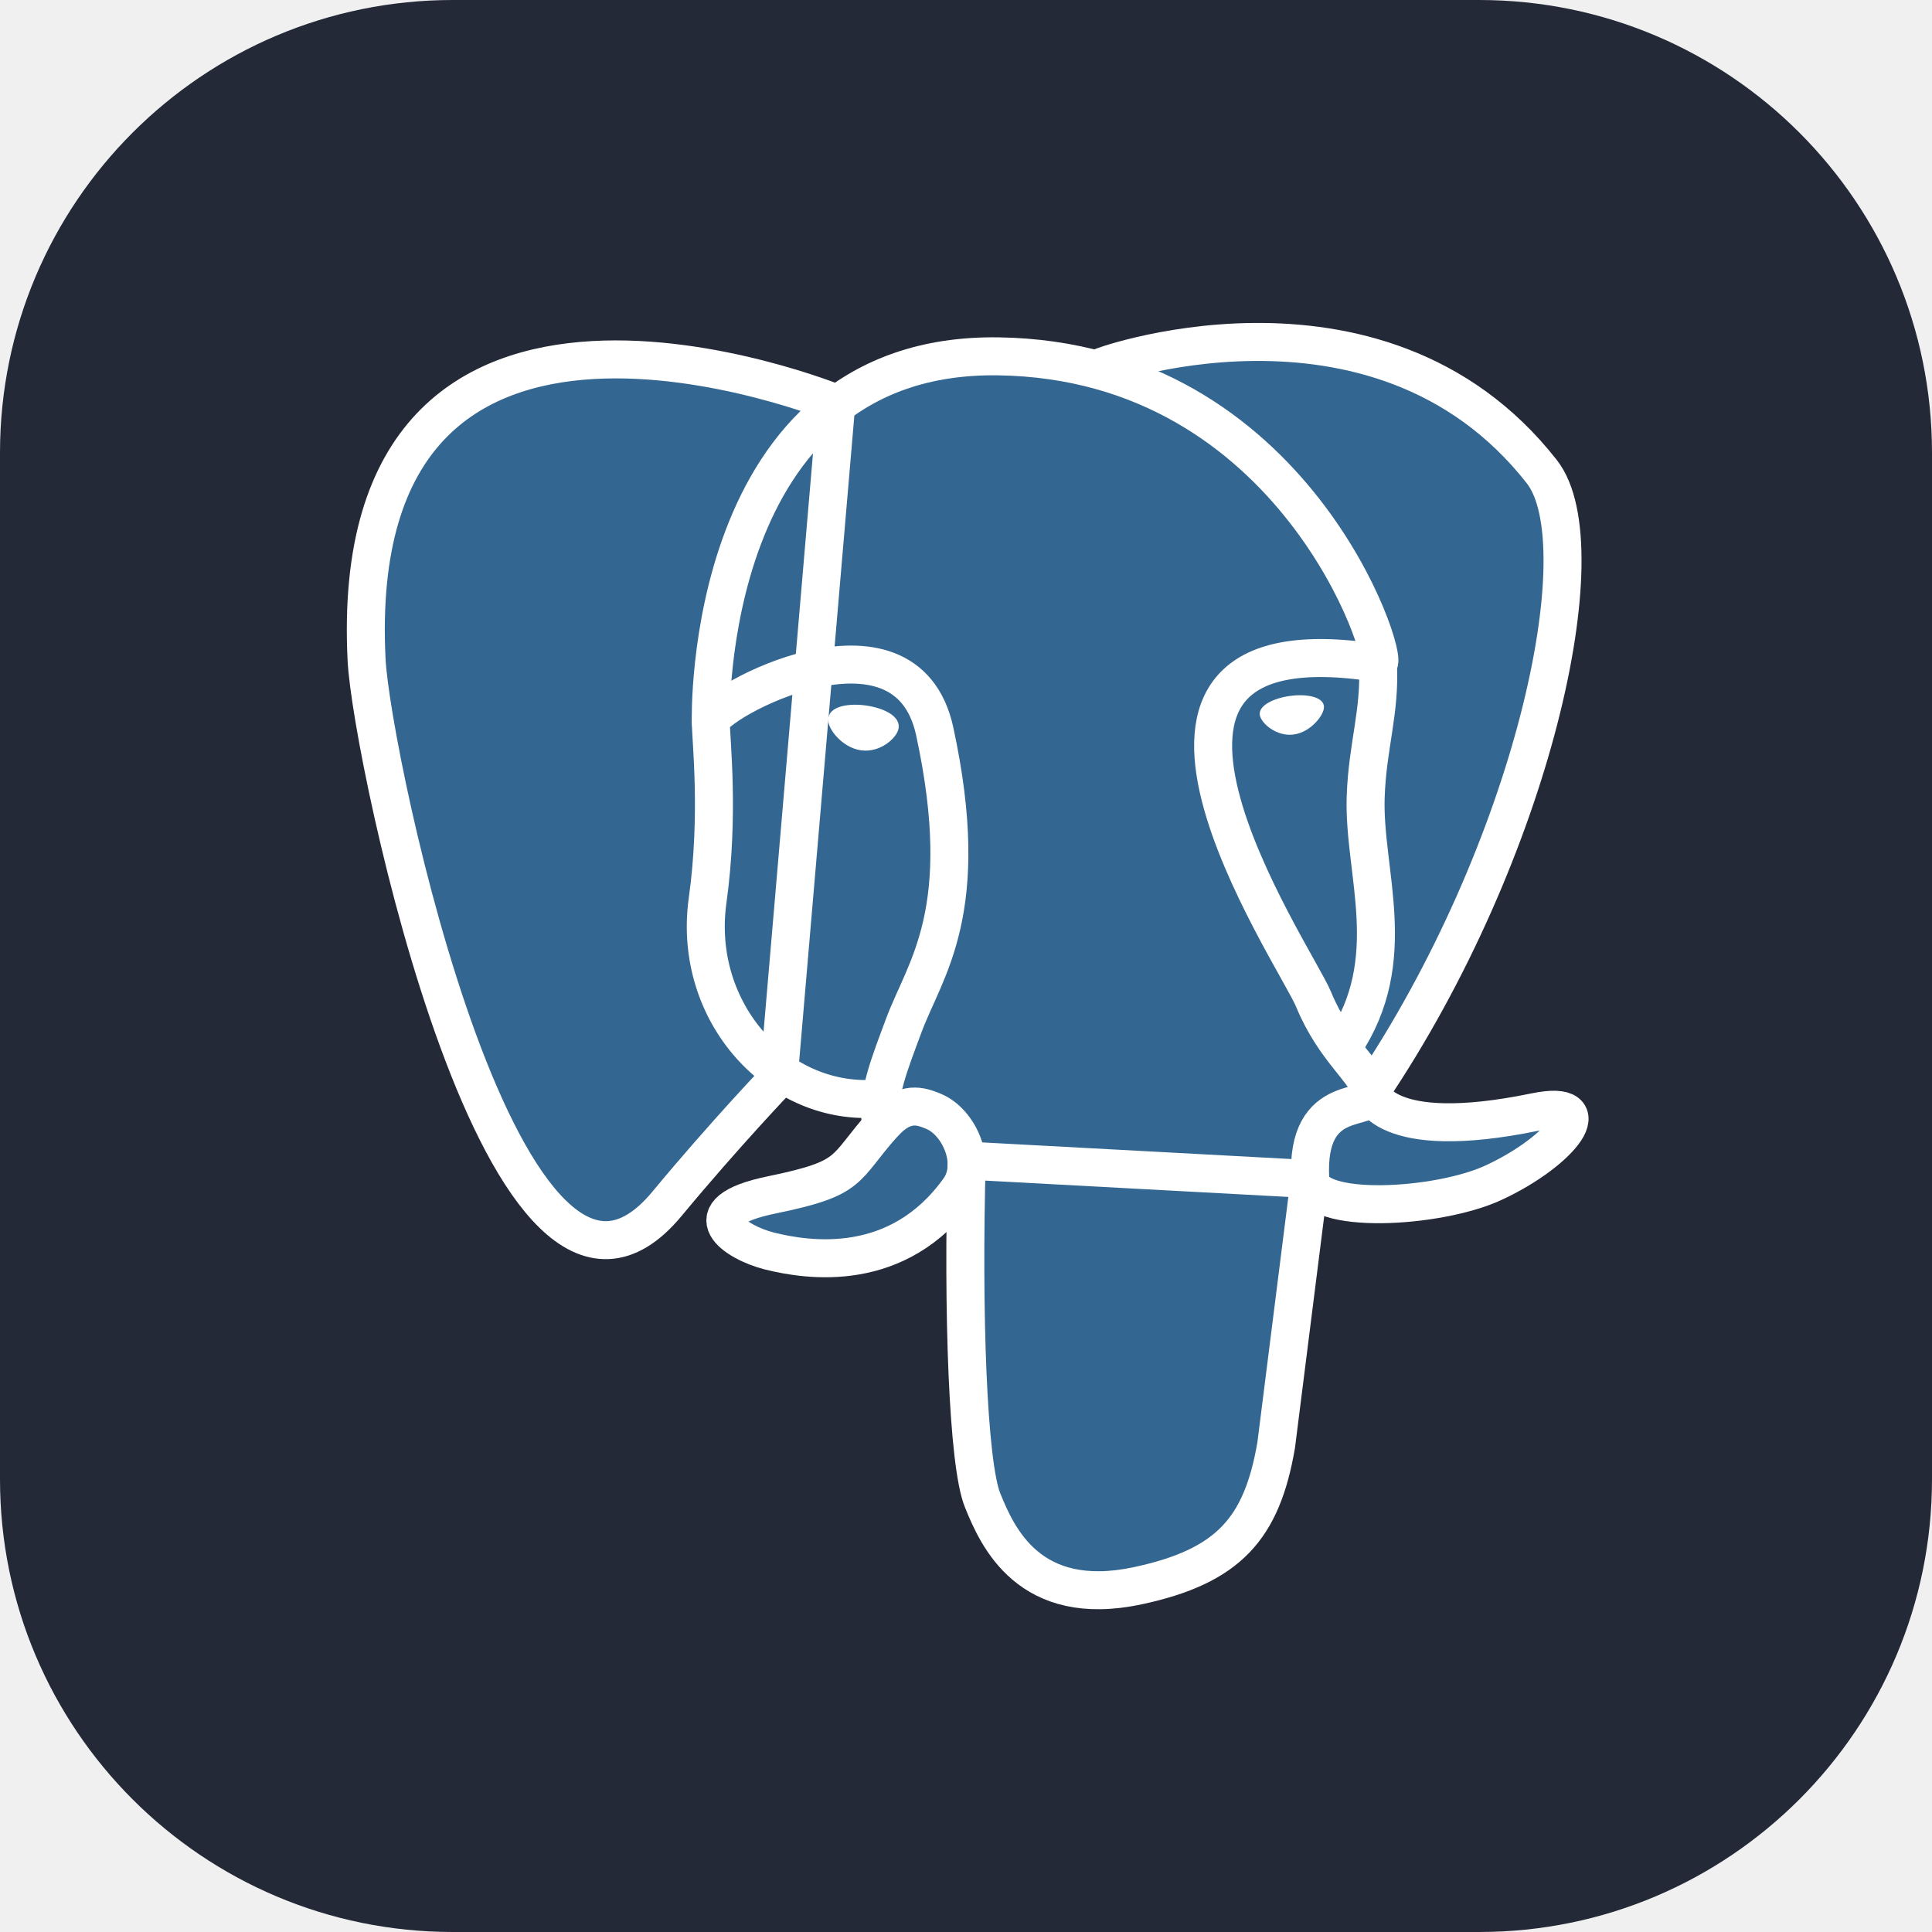
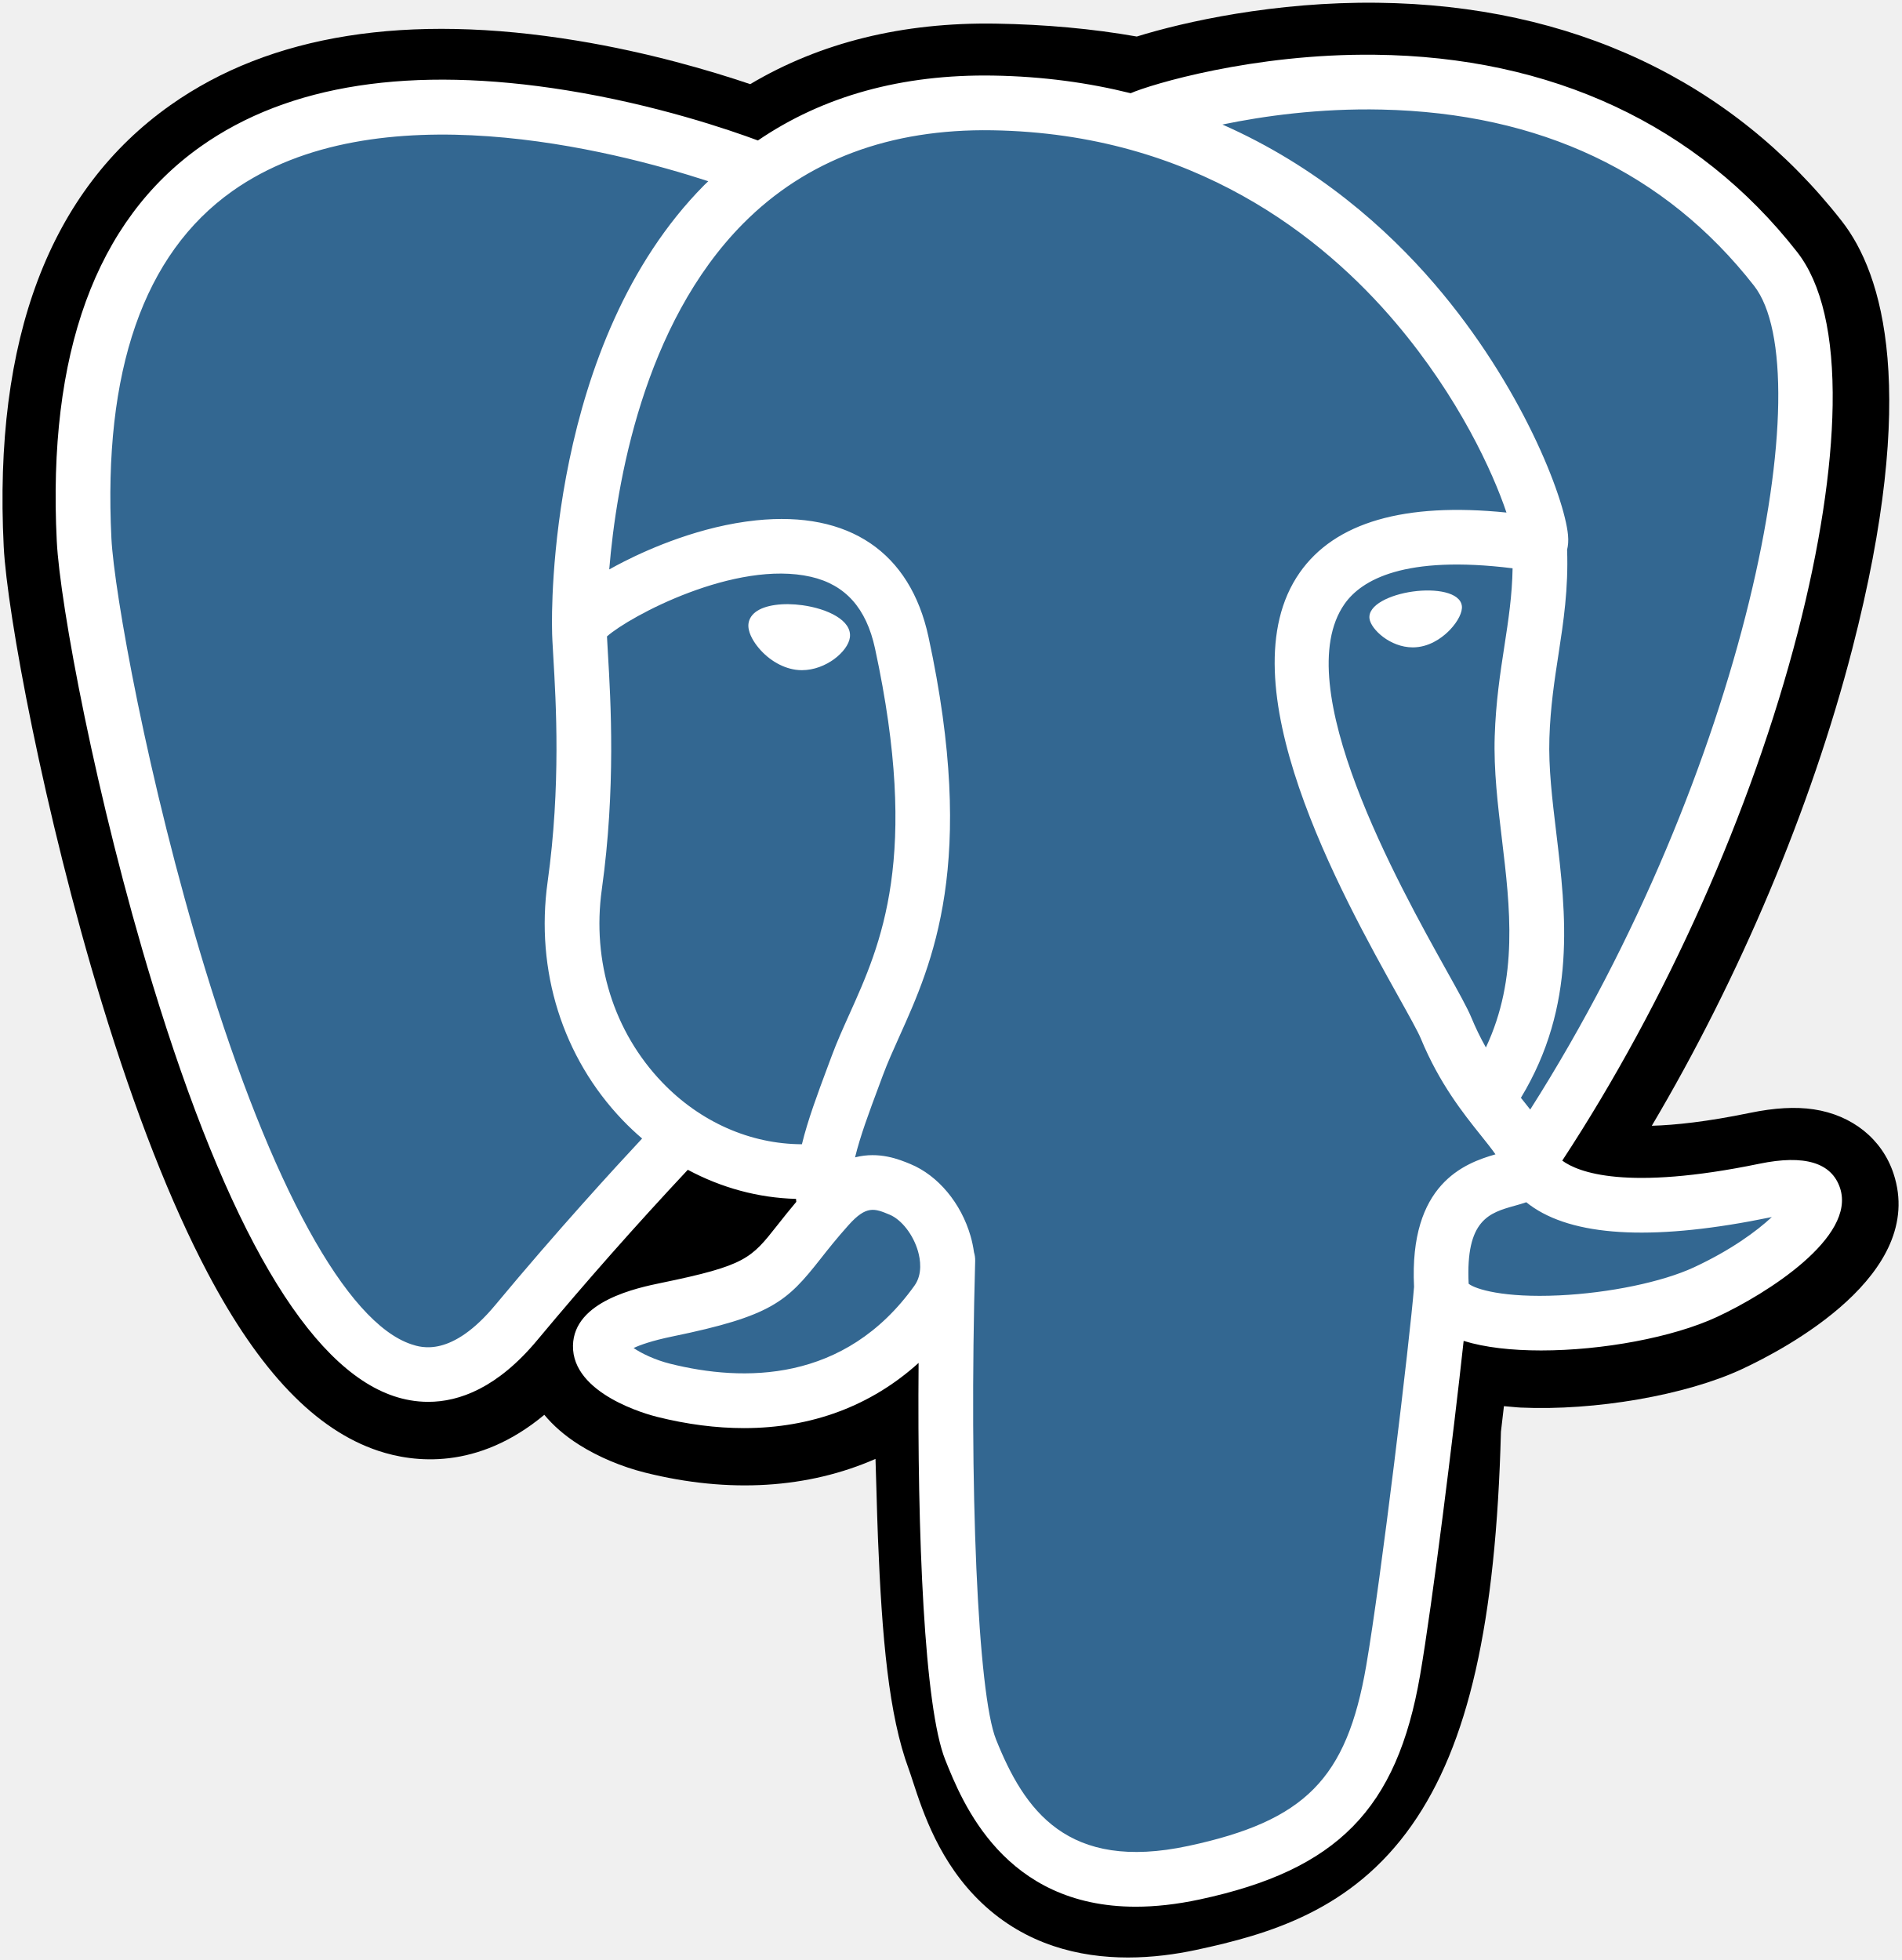
- <svg xmlns="http://www.w3.org/2000/svg" width="32" height="32" viewBox="0 0 256 256">
-   <g fill="none">
-     <rect width="256" height="256" fill="#242938" rx="60" />
-     <path fill="#336791" d="M203.48 148.688c-20.32 4.19-21.796-2.693-21.796-2.693c21.466-31.852 30.445-72.282 22.696-82.175c-21.121-27-57.691-14.224-58.303-13.893l-.197.035a72.484 72.484 0 0 0-13.563-1.414c-9.197-.14-16.172 2.412-21.473 6.427c0 0-65.236-26.873-62.199 33.8c.647 12.909 18.492 97.734 39.797 72.07c7.847-9.436 15.37-17.361 15.37-17.361c3.727 2.482 8.206 3.748 12.896 3.291l.365-.309a14.243 14.243 0 0 0 .148 3.642c-5.484 6.131-3.867 7.207-14.836 9.464c-11.095 2.285-4.57 6.356-.323 7.425c5.161 1.294 17.1 3.122 25.172-8.17l-.324 1.286c2.152 1.723 3.656 11.201 3.403 19.793c-.253 8.593-.422 14.485 1.266 19.097c1.687 4.613 3.375 14.977 17.789 11.953c12.045-2.58 18.281-9.281 19.16-20.432c.619-7.932 2.011-6.765 2.11-13.852l1.125-3.361c1.286-10.758.21-14.224 7.628-12.607l1.807.162c5.464.246 12.615-.879 16.805-2.827c9.035-4.19 14.393-11.194 5.484-9.351h-.007Z" />
-     <path stroke="#fff" stroke-linecap="round" stroke-linejoin="round" stroke-width="5.034" d="M146.07 48.596c-2.25.703 36.31-14.097 58.233 13.908c7.735 9.893-1.23 50.323-22.697 82.174m-53.508 9.106c-.562 20.011.141 40.162 2.096 45c1.954 4.837 6.152 14.414 20.573 11.334c12.045-2.58 16.432-7.58 18.331-18.612l4.45-35.275l-45.45-2.447ZM110.816 53.469S45.537 26.779 48.575 87.45c.647 12.909 18.492 97.734 39.797 72.07c7.776-9.373 14.808-16.706 14.808-16.706l7.636-89.346Z" />
-     <path stroke="#fff" stroke-linecap="round" stroke-linejoin="bevel" stroke-width="5.034" d="M181.613 144.664s1.407 6.891 21.797 2.686c8.909-1.842 3.544 5.161-5.484 9.352c-7.411 3.445-24.033 4.324-24.307-.422c-.703-12.27 8.747-8.543 8.065-11.616c-.619-2.77-4.852-5.484-7.636-12.262c-2.44-5.907-33.469-51.258 8.606-44.53c1.547-.316-10.969-40.077-50.344-40.654c-39.375-.577-38.13 48.41-38.13 48.41" />
-     <path stroke="#fff" stroke-linejoin="round" stroke-width="5.034" d="M117.08 148.869c-5.484 6.131-3.867 7.207-14.835 9.464c-11.096 2.285-4.57 6.356-.324 7.425c5.161 1.294 17.1 3.122 25.172-8.178c2.461-3.445-.014-8.929-3.389-10.321c-1.631-.675-3.811-1.519-6.609 1.617l-.015-.007Z" />
-     <path stroke="#fff" stroke-linecap="round" stroke-linejoin="round" stroke-width="5.034" d="M116.722 148.763c-.563-3.607 1.181-7.889 3.044-12.909c2.799-7.523 9.254-15.047 4.093-38.932c-3.846-17.79-29.672-3.706-29.672-1.294s1.167 12.235-.422 23.66c-2.088 14.921 9.492 27.535 22.823 26.248" />
-     <path fill="#fff" stroke="#fff" stroke-width="1.68" d="M110.577 95.27c-.12.822 1.511 3.023 3.628 3.318c2.116.296 3.923-1.42 4.043-2.25c.119-.83-1.512-1.73-3.628-2.025c-2.117-.295-3.938.14-4.043.956Z" />
-     <path fill="#fff" stroke="#fff" stroke-width=".837" d="M175.011 93.59c.112.822-1.512 3.022-3.628 3.318c-2.117.295-3.938-1.42-4.043-2.25c-.106-.83 1.512-1.73 3.628-2.025c2.116-.295 3.937.14 4.043.956Z" />
-     <path stroke="#fff" stroke-linecap="round" stroke-linejoin="round" stroke-width="5.034" d="M182.577 87.887c.351 6.469-1.393 10.863-1.618 17.747c-.323 9.998 4.768 21.445-2.904 32.906" />
-   </g>
+ <svg xmlns="http://www.w3.org/2000/svg" width="31.04" height="32" viewBox="0 0 256 264">
+   <path d="M255.008 158.086c-1.535-4.649-5.556-7.887-10.756-8.664c-2.452-.366-5.26-.21-8.583.475c-5.792 1.195-10.089 1.65-13.225 1.738c11.837-19.985 21.462-42.775 27.003-64.228c8.96-34.689 4.172-50.492-1.423-57.64C233.217 10.847 211.614.683 185.552.372c-13.903-.17-26.108 2.575-32.475 4.549c-5.928-1.046-12.302-1.63-18.99-1.738c-12.537-.2-23.614 2.533-33.079 8.15c-5.24-1.772-13.65-4.27-23.362-5.864c-22.842-3.75-41.252-.828-54.718 8.685C6.622 25.672-.937 45.684.461 73.634c.444 8.874 5.408 35.874 13.224 61.48c4.492 14.718 9.282 26.94 14.237 36.33c7.027 13.315 14.546 21.156 22.987 23.972c4.731 1.576 13.327 2.68 22.368-4.85c1.146 1.388 2.675 2.767 4.704 4.048c2.577 1.625 5.728 2.953 8.875 3.74c11.341 2.835 21.964 2.126 31.027-1.848c.056 1.612.099 3.152.135 4.482c.06 2.157.12 4.272.199 6.25c.537 13.374 1.447 23.773 4.143 31.049c.148.4.347 1.01.557 1.657c1.345 4.118 3.594 11.012 9.316 16.411c5.925 5.593 13.092 7.308 19.656 7.308c3.292 0 6.433-.432 9.188-1.022c9.82-2.105 20.973-5.311 29.041-16.799c7.628-10.86 11.336-27.217 12.007-52.99c.087-.729.167-1.425.244-2.088l.16-1.362l1.797.158l.463.031c10.002.456 22.232-1.665 29.743-5.154c5.935-2.754 24.954-12.795 20.476-26.351" />
+   <path fill="#336791" d="M237.906 160.722c-29.74 6.135-31.785-3.934-31.785-3.934c31.4-46.593 44.527-105.736 33.2-120.211c-30.904-39.485-84.399-20.811-85.292-20.327l-.287.052c-5.876-1.22-12.451-1.946-19.842-2.067c-13.456-.22-23.664 3.528-31.41 9.402c0 0-95.43-39.314-90.991 49.444c.944 18.882 27.064 142.873 58.218 105.422c11.387-13.695 22.39-25.274 22.39-25.274c5.464 3.63 12.006 5.482 18.864 4.817l.533-.452c-.166 1.7-.09 3.363.213 5.332c-8.026 8.967-5.667 10.541-21.711 13.844c-16.235 3.346-6.698 9.302-.471 10.86c7.549 1.887 25.013 4.561 36.813-11.958l-.47 1.885c3.144 2.519 5.352 16.383 4.982 28.952c-.37 12.568-.617 21.197 1.86 27.937c2.479 6.74 4.948 21.905 26.04 17.386c17.623-3.777 26.756-13.564 28.027-29.89c.901-11.606 2.942-9.89 3.07-20.267l1.637-4.912c1.887-15.733.3-20.809 11.157-18.448l2.64.232c7.99.363 18.45-1.286 24.589-4.139c13.218-6.134 21.058-16.377 8.024-13.686h.002" />
+   <path fill="#FFF" d="M108.076 81.525c-2.68-.373-5.107-.028-6.335.902c-.69.523-.904 1.129-.962 1.546c-.154 1.105.62 2.327 1.096 2.957c1.346 1.784 3.312 3.01 5.258 3.28c.282.04.563.058.842.058c3.245 0 6.196-2.527 6.456-4.392c.325-2.336-3.066-3.893-6.355-4.35m88.784.073c-.256-1.831-3.514-2.353-6.606-1.923c-3.088.43-6.082 1.824-5.832 3.659c.2 1.427 2.777 3.863 5.827 3.863c.258 0 .518-.017.78-.054c2.036-.282 3.53-1.575 4.24-2.32c1.08-1.136 1.706-2.402 1.591-3.225" />
+   <path fill="#FFF" d="M247.802 160.025c-1.134-3.429-4.784-4.532-10.848-3.28c-18.005 3.716-24.453 1.142-26.57-.417c13.995-21.32 25.508-47.092 31.719-71.137c2.942-11.39 4.567-21.968 4.7-30.59c.147-9.463-1.465-16.417-4.789-20.665c-13.402-17.125-33.072-26.311-56.882-26.563c-16.369-.184-30.199 4.005-32.88 5.183c-5.646-1.404-11.801-2.266-18.502-2.376c-12.288-.199-22.91 2.743-31.704 8.74c-3.82-1.422-13.692-4.811-25.765-6.756c-20.872-3.36-37.458-.814-49.294 7.571c-14.123 10.006-20.643 27.892-19.38 53.16c.425 8.501 5.269 34.653 12.913 59.698c10.062 32.964 21 51.625 32.508 55.464c1.347.449 2.9.763 4.613.763c4.198 0 9.345-1.892 14.7-8.33a529.832 529.832 0 0 1 20.261-22.926c4.524 2.428 9.494 3.784 14.577 3.92c.01.133.023.266.035.398a117.66 117.66 0 0 0-2.57 3.175c-3.522 4.471-4.255 5.402-15.592 7.736c-3.225.666-11.79 2.431-11.916 8.435c-.136 6.56 10.125 9.315 11.294 9.607c4.074 1.02 7.999 1.523 11.742 1.523c9.103 0 17.114-2.992 23.516-8.781c-.197 23.386.778 46.43 3.586 53.451c2.3 5.748 7.918 19.795 25.664 19.794c2.604 0 5.47-.303 8.623-.979c18.521-3.97 26.564-12.156 29.675-30.203c1.665-9.645 4.522-32.676 5.866-45.03c2.836.885 6.487 1.29 10.434 1.289c8.232 0 17.731-1.749 23.688-4.514c6.692-3.108 18.768-10.734 16.578-17.36Zm-44.106-83.48c-.061 3.647-.563 6.958-1.095 10.414c-.573 3.717-1.165 7.56-1.314 12.225c-.147 4.54.42 9.26.968 13.825c1.108 9.22 2.245 18.712-2.156 28.078a36.508 36.508 0 0 1-1.95-4.009c-.547-1.326-1.735-3.456-3.38-6.404c-6.399-11.476-21.384-38.35-13.713-49.316c2.285-3.264 8.084-6.62 22.64-4.813Zm-17.644-61.787c21.334.471 38.21 8.452 50.158 23.72c9.164 11.711-.927 64.998-30.14 110.969a171.33 171.33 0 0 0-.886-1.117l-.37-.462c7.549-12.467 6.073-24.802 4.759-35.738c-.54-4.488-1.05-8.727-.92-12.709c.134-4.22.692-7.84 1.232-11.34c.663-4.313 1.338-8.776 1.152-14.037c.139-.552.195-1.204.122-1.978c-.475-5.045-6.235-20.144-17.975-33.81c-6.422-7.475-15.787-15.84-28.574-21.482c5.5-1.14 13.021-2.203 21.442-2.016ZM66.674 175.778c-5.9 7.094-9.974 5.734-11.314 5.288c-8.73-2.912-18.86-21.364-27.791-50.624c-7.728-25.318-12.244-50.777-12.602-57.916c-1.128-22.578 4.345-38.313 16.268-46.769c19.404-13.76 51.306-5.524 64.125-1.347c-.184.182-.376.352-.558.537c-21.036 21.244-20.537 57.54-20.485 59.759c-.002.856.07 2.068.168 3.735c.362 6.105 1.036 17.467-.764 30.334c-1.672 11.957 2.014 23.66 10.111 32.109a36.275 36.275 0 0 0 2.617 2.468c-3.604 3.86-11.437 12.396-19.775 22.426Zm22.479-29.993c-6.526-6.81-9.49-16.282-8.133-25.99c1.9-13.592 1.199-25.43.822-31.79c-.053-.89-.1-1.67-.127-2.285c3.073-2.725 17.314-10.355 27.47-8.028c4.634 1.061 7.458 4.217 8.632 9.645c6.076 28.103.804 39.816-3.432 49.229c-.873 1.939-1.698 3.772-2.402 5.668l-.546 1.466c-1.382 3.706-2.668 7.152-3.465 10.424c-6.938-.02-13.687-2.984-18.819-8.34Zm1.065 37.9c-2.026-.506-3.848-1.385-4.917-2.114c.893-.42 2.482-.992 5.238-1.56c13.337-2.745 15.397-4.683 19.895-10.394c1.031-1.31 2.2-2.794 3.819-4.602l.002-.002c2.411-2.7 3.514-2.242 5.514-1.412c1.621.67 3.2 2.702 3.84 4.938c.303 1.056.643 3.06-.47 4.62c-9.396 13.156-23.088 12.987-32.921 10.526Zm69.799 64.952c-16.316 3.496-22.093-4.829-25.9-14.346c-2.457-6.144-3.665-33.85-2.808-64.447c.011-.407-.047-.8-.159-1.17a15.444 15.444 0 0 0-.456-2.162c-1.274-4.452-4.379-8.176-8.104-9.72c-1.48-.613-4.196-1.738-7.46-.903c.696-2.868 1.903-6.107 3.212-9.614l.549-1.475c.618-1.663 1.394-3.386 2.214-5.21c4.433-9.848 10.504-23.337 3.915-53.81c-2.468-11.414-10.71-16.988-23.204-15.693c-7.49.775-14.343 3.797-17.761 5.53c-.735.372-1.407.732-2.035 1.082c.954-11.5 4.558-32.992 18.04-46.59c8.489-8.56 19.794-12.788 33.568-12.56c27.14.444 44.544 14.372 54.366 25.979c8.464 10.001 13.047 20.076 14.876 25.51c-13.755-1.399-23.11 1.316-27.852 8.096c-10.317 14.748 5.644 43.372 13.315 57.129c1.407 2.521 2.621 4.7 3.003 5.626c2.498 6.054 5.732 10.096 8.093 13.046c.724.904 1.426 1.781 1.96 2.547c-4.166 1.201-11.649 3.976-10.967 17.847c-.55 6.96-4.461 39.546-6.448 51.059c-2.623 15.21-8.22 20.875-23.957 24.25Zm68.104-77.936c-4.26 1.977-11.389 3.46-18.161 3.779c-7.48.35-11.288-.838-12.184-1.569c-.42-8.644 2.797-9.547 6.202-10.503c.535-.15 1.057-.297 1.561-.473c.313.255.656.508 1.032.756c6.012 3.968 16.735 4.396 31.874 1.271l.166-.033c-2.042 1.909-5.536 4.471-10.49 6.772Z" />
</svg>
